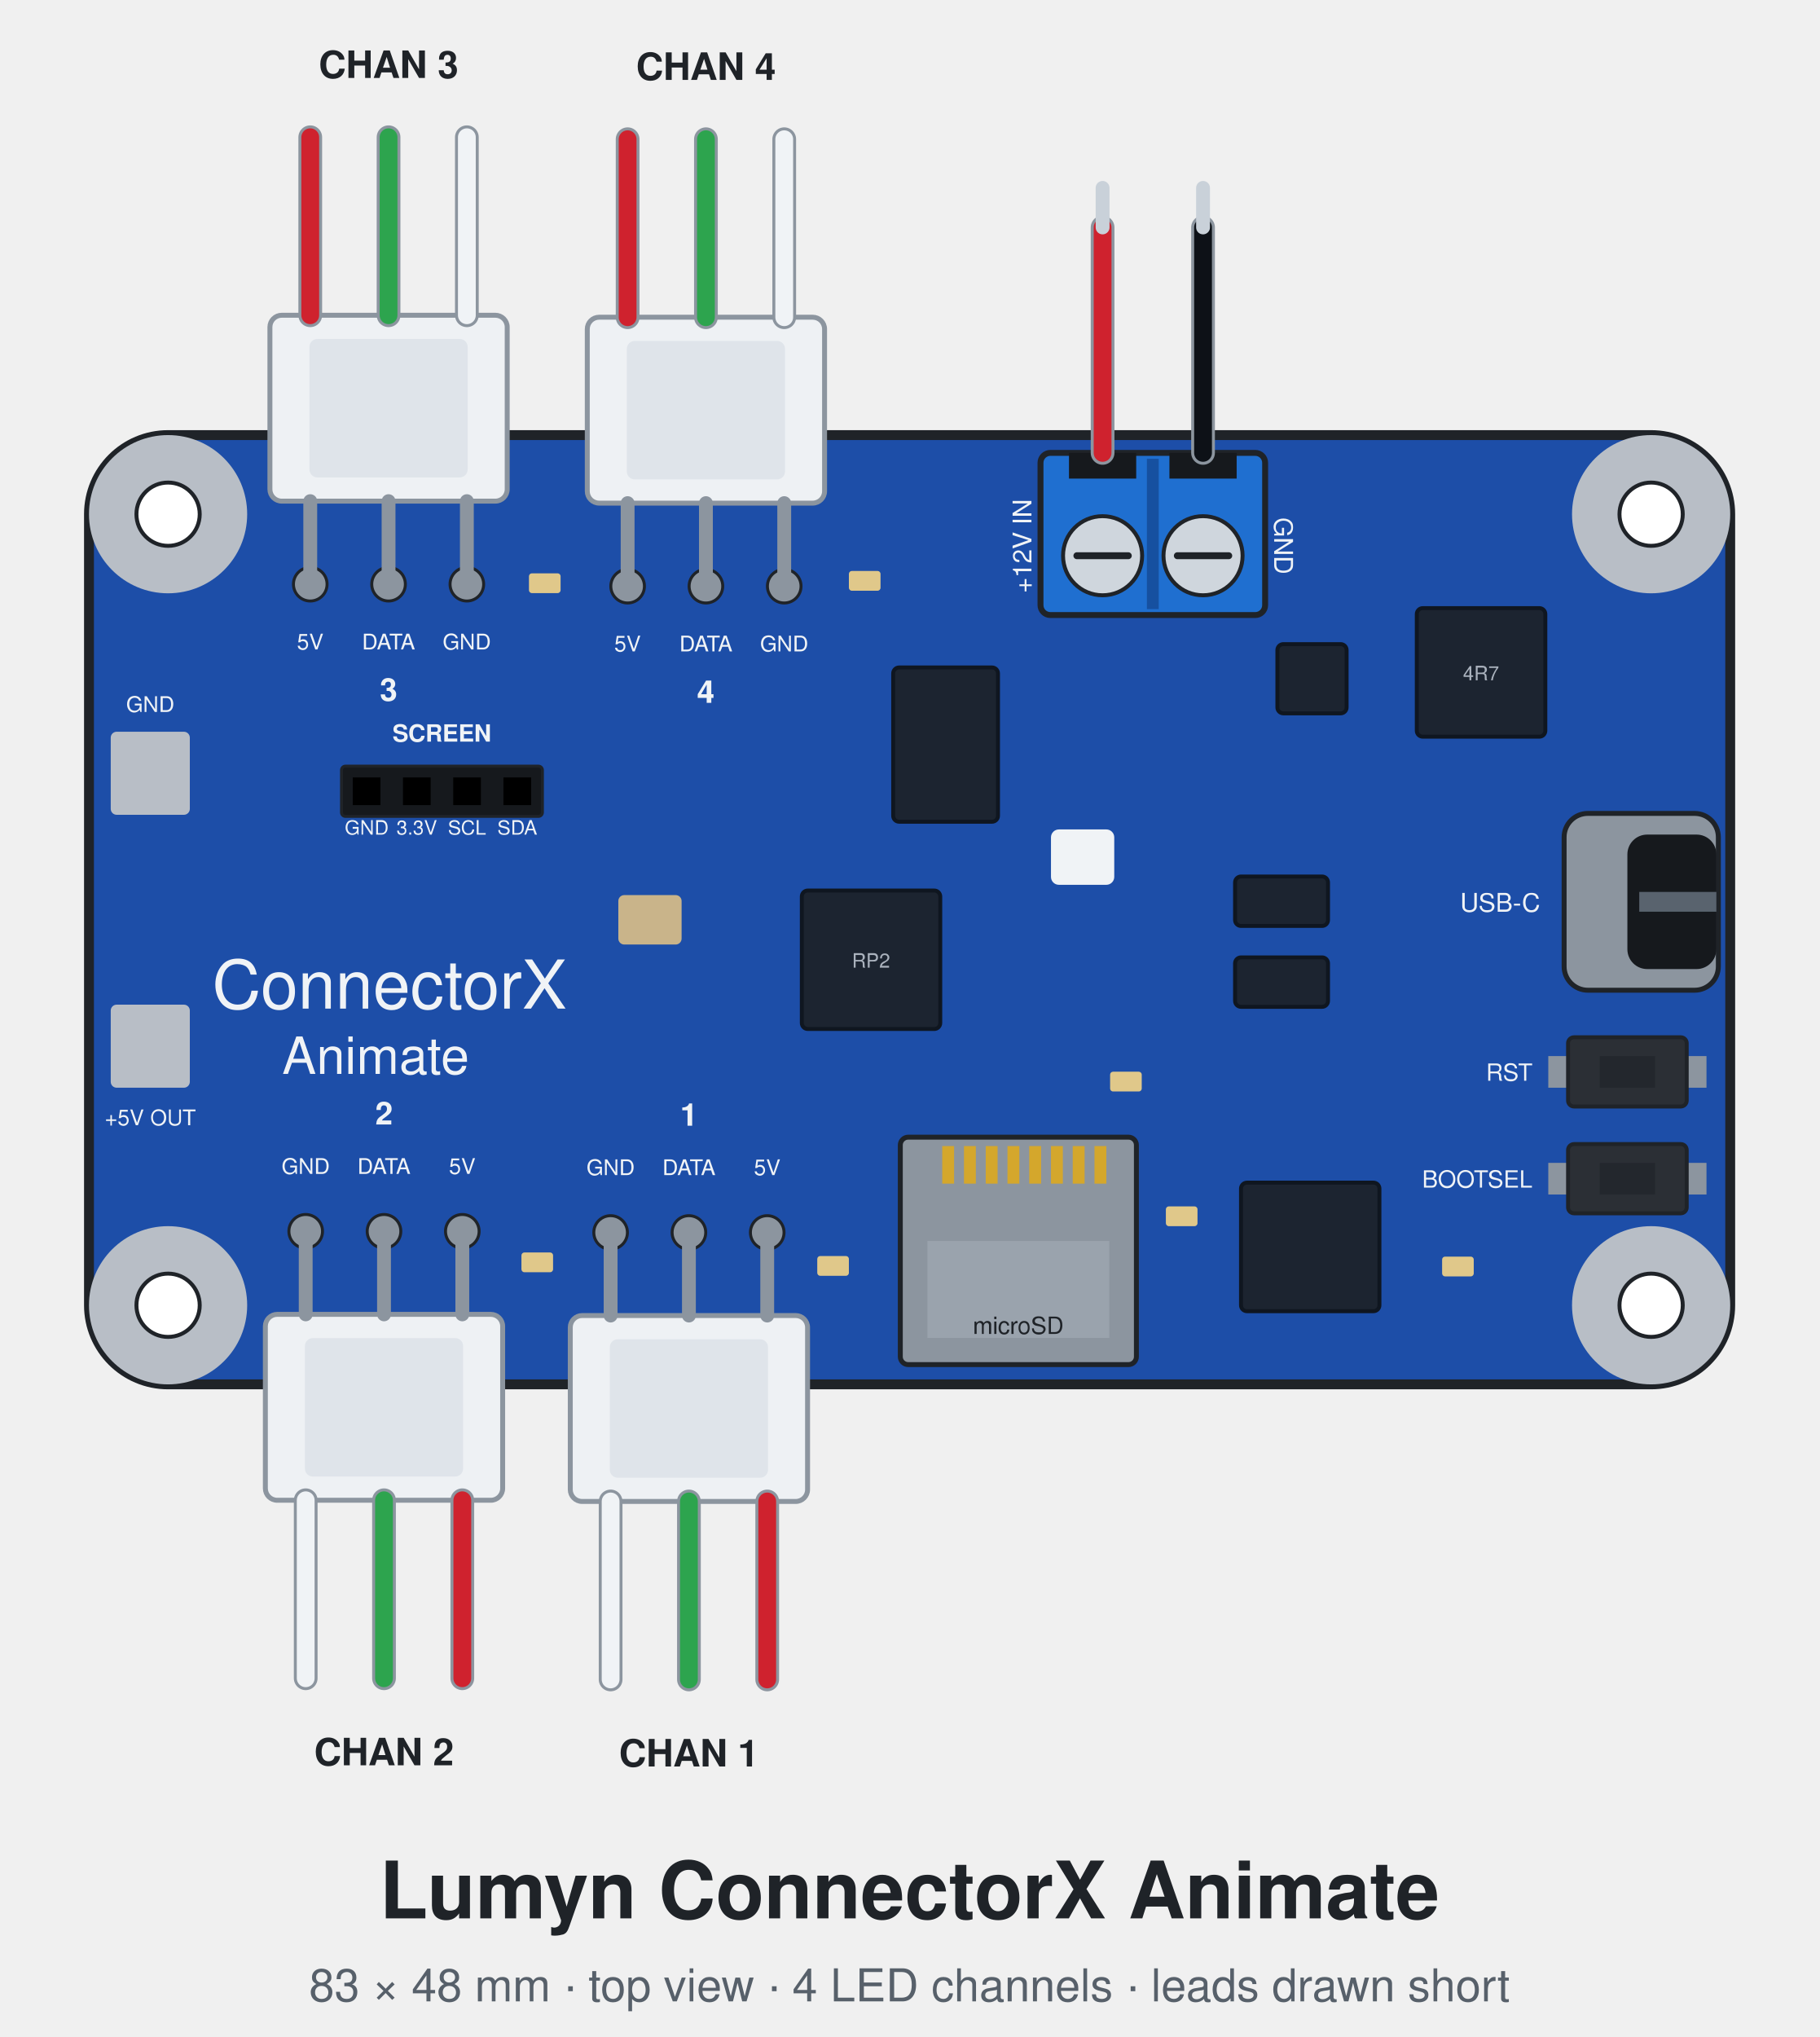
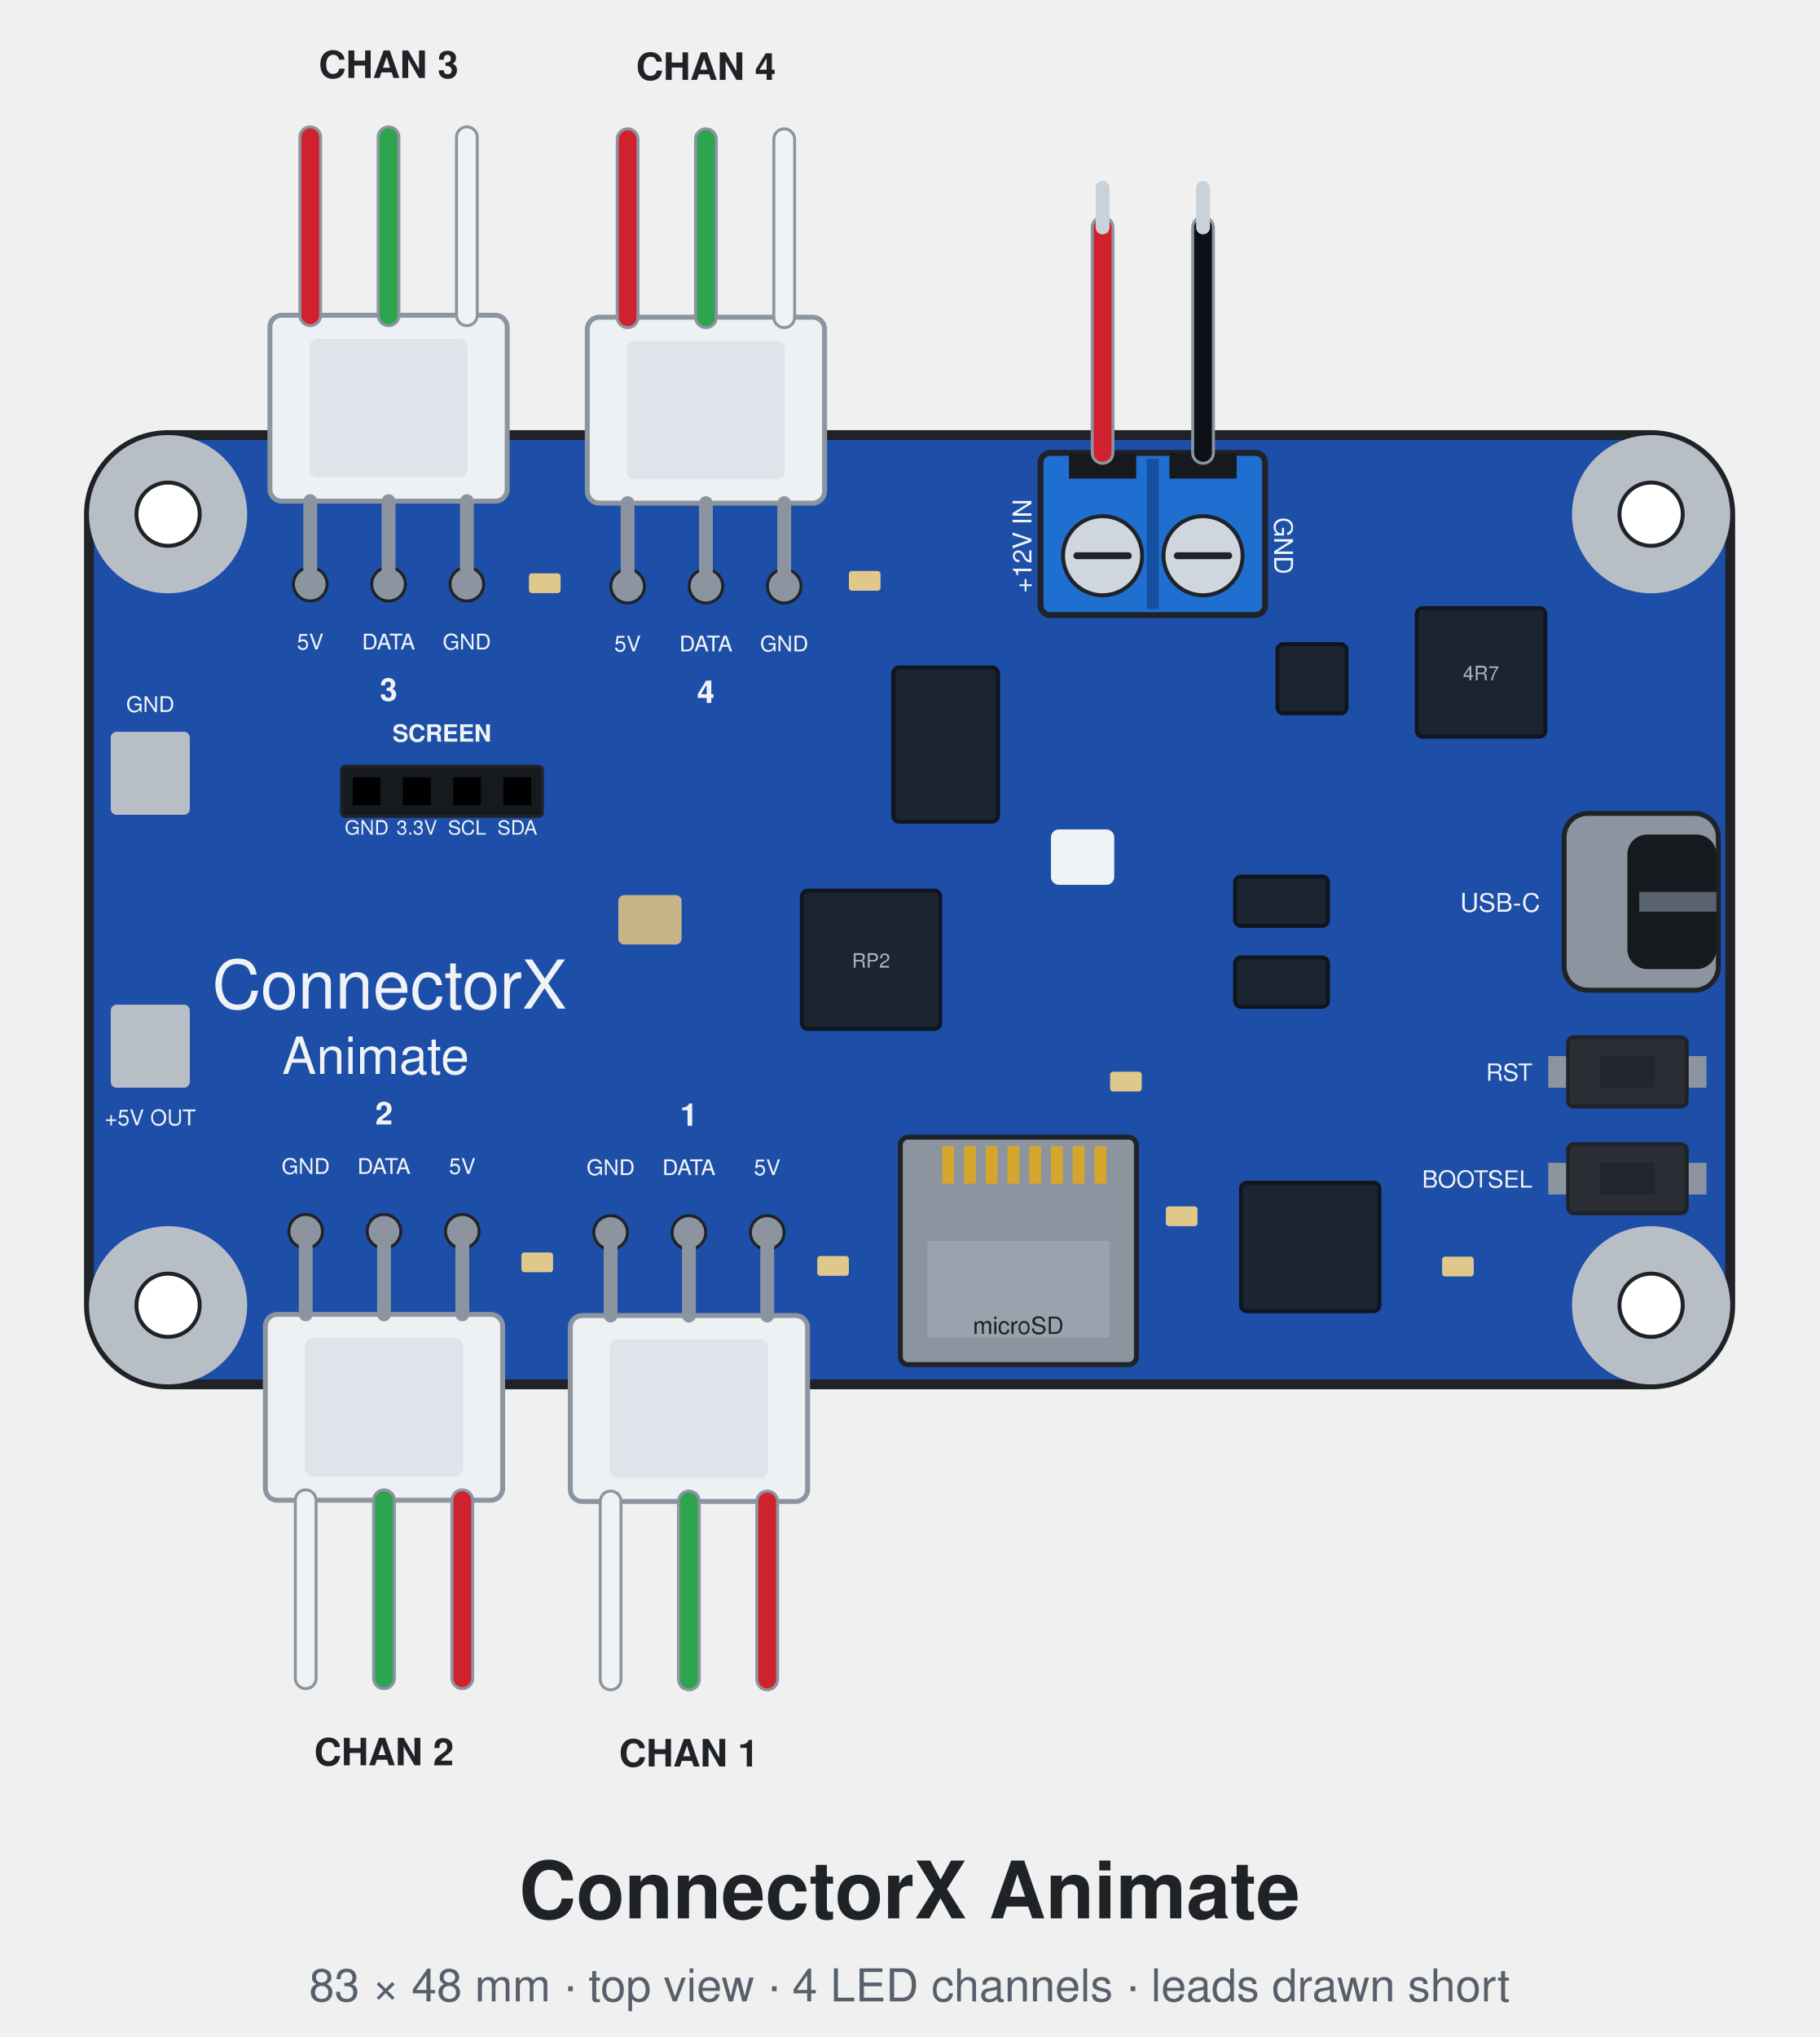
<svg xmlns="http://www.w3.org/2000/svg" viewBox="-46 -46 92 103" width="92mm" height="103mm" font-family="Helvetica, Arial, sans-serif">
  <rect x="-41.5" y="-24" width="83" height="48" rx="4" fill="#1d4ea8" stroke="#1f2328" stroke-width="0.5" />
  <circle cx="-37.5" cy="-20" r="4" fill="#b8bec6" />
  <circle cx="-37.5" cy="-20" r="1.6" fill="#ffffff" stroke="#1f2328" stroke-width="0.2" />
  <circle cx="-37.5" cy="20" r="4" fill="#b8bec6" />
  <circle cx="-37.5" cy="20" r="1.6" fill="#ffffff" stroke="#1f2328" stroke-width="0.2" />
  <circle cx="37.5" cy="-20" r="4" fill="#b8bec6" />
  <circle cx="37.5" cy="-20" r="1.6" fill="#ffffff" stroke="#1f2328" stroke-width="0.2" />
  <circle cx="37.5" cy="20" r="4" fill="#b8bec6" />
  <circle cx="37.5" cy="20" r="1.6" fill="#ffffff" stroke="#1f2328" stroke-width="0.2" />
  <rect x="-40.4" y="-9" width="4" height="4.2" rx="0.3" fill="#b8bec6" />
  <rect x="-40.4" y="4.8" width="4" height="4.2" rx="0.3" fill="#b8bec6" />
  <text x="-38.4" y="-10" font-size="1.1" fill="#f0f3f6" text-anchor="middle">GND</text>
  <text x="-38.4" y="10.9" font-size="1.1" fill="#f0f3f6" text-anchor="middle">+5V OUT</text>
  <rect x="-5.45" y="-0.97" width="7" height="7" rx="0.3" fill="#1c2430" stroke="#0f1620" stroke-width="0.2" />
  <text x="-1.95" y="2.93" font-size="1" fill="#aab2bd" text-anchor="middle">RP2</text>
  <rect x="-0.83" y="-12.25" width="5.3" height="7.8" rx="0.3" fill="#1c2430" stroke="#0f1620" stroke-width="0.2" />
  <rect x="16.76" y="13.8" width="7" height="6.5" rx="0.3" fill="#1c2430" stroke="#0f1620" stroke-width="0.2" />
  <rect x="25.65" y="-15.25" width="6.5" height="6.5" rx="0.3" fill="#1c2430" stroke="#0f1620" stroke-width="0.2" />
  <text x="28.9" y="-11.6" font-size="1" fill="#aab2bd" text-anchor="middle">4R7</text>
  <rect x="18.6" y="-13.43" width="3.5" height="3.5" rx="0.3" fill="#1c2430" stroke="#0f1620" stroke-width="0.2" />
  <rect x="16.46" y="2.41" width="4.7" height="2.5" rx="0.3" fill="#1c2430" stroke="#0f1620" stroke-width="0.2" />
  <rect x="16.46" y="-1.68" width="4.7" height="2.5" rx="0.3" fill="#1c2430" stroke="#0f1620" stroke-width="0.2" />
  <rect x="-14.73" y="-0.74" width="3.2" height="2.5" rx="0.3" fill="#c9b48a" />
  <rect x="7.15" y="-4.06" width="3.2" height="2.8" rx="0.4" fill="#f0f3f6" />
  <rect x="-19.25" y="-17.01" width="1.6" height="1" rx="0.15" fill="#e0c88a" />
  <rect x="12.96" y="15" width="1.6" height="1" rx="0.15" fill="#e0c88a" />
  <rect x="-3.07" y="-17.13" width="1.6" height="1" rx="0.15" fill="#e0c88a" />
  <rect x="-4.67" y="17.51" width="1.6" height="1" rx="0.15" fill="#e0c88a" />
  <rect x="-19.63" y="17.33" width="1.6" height="1" rx="0.15" fill="#e0c88a" />
  <rect x="26.93" y="17.54" width="1.6" height="1" rx="0.15" fill="#e0c88a" />
  <rect x="10.14" y="8.19" width="1.6" height="1" rx="0.15" fill="#e0c88a" />
  <rect x="-0.47" y="11.5" width="11.94" height="11.5" rx="0.4" fill="#8c959f" stroke="#1f2328" stroke-width="0.25" />
  <rect x="0.9" y="16.75" width="9.2" height="4.9" rx="0" fill="#9aa3ad" />
  <rect x="1.65" y="11.95" width="0.6" height="1.9" rx="0" fill="#d4a72c" />
  <rect x="2.75" y="11.95" width="0.6" height="1.9" rx="0" fill="#d4a72c" />
  <rect x="3.85" y="11.95" width="0.6" height="1.9" rx="0" fill="#d4a72c" />
  <rect x="4.95" y="11.95" width="0.6" height="1.9" rx="0" fill="#d4a72c" />
  <rect x="6.05" y="11.95" width="0.6" height="1.9" rx="0" fill="#d4a72c" />
  <rect x="7.15" y="11.95" width="0.6" height="1.9" rx="0" fill="#d4a72c" />
  <rect x="8.25" y="11.95" width="0.6" height="1.9" rx="0" fill="#d4a72c" />
  <rect x="9.35" y="11.95" width="0.6" height="1.9" rx="0" fill="#d4a72c" />
  <text x="5.5" y="21.45" font-size="1.2" fill="#1f2328" text-anchor="middle">microSD</text>
  <rect x="33.1" y="-4.87" width="7.8" height="8.94" rx="1.2" fill="#8c959f" stroke="#1f2328" stroke-width="0.25" />
  <rect x="36.3" y="-3.8" width="4.5" height="6.8" rx="1" fill="#16191d" />
  <rect x="36.9" y="-0.9" width="3.9" height="1" rx="0" fill="#59636e" />
  <text x="31.9" y="0.1" font-size="1.3" fill="#f0f3f6" text-anchor="end" transform="rotate(0 31.9 0.1)">USB-C</text>
  <rect x="32.3" y="7.4" width="8" height="1.6" rx="0" fill="#8c959f" />
  <rect x="33.3" y="6.45" width="6" height="3.5" rx="0.3" fill="#2b2f35" stroke="#1f2328" stroke-width="0.2" />
  <rect x="34.9" y="7.4" width="2.8" height="1.6" rx="0" fill="#23272d" />
  <text x="31.5" y="8.65" font-size="1.2" fill="#f0f3f6" text-anchor="end">RST</text>
  <rect x="32.3" y="12.8" width="8" height="1.6" rx="0" fill="#8c959f" />
  <rect x="33.3" y="11.85" width="6" height="3.5" rx="0.3" fill="#2b2f35" stroke="#1f2328" stroke-width="0.2" />
  <rect x="34.9" y="12.8" width="2.8" height="1.6" rx="0" fill="#23272d" />
  <text x="31.5" y="14.05" font-size="1.2" fill="#f0f3f6" text-anchor="end">BOOTSEL</text>
  <rect x="6.62" y="-23.1" width="11.36" height="8.2" rx="0.5" fill="#1f6fd0" stroke="#1f2328" stroke-width="0.3" />
  <rect x="12" y="-22.8" width="0.6" height="7.6" rx="0" fill="#1650a0" />
  <rect x="8.06" y="-23.1" width="3.4" height="1.3" rx="0" fill="#16191d" />
  <circle cx="9.76" cy="-17.9" r="2" fill="#cfd6dd" stroke="#1f2328" stroke-width="0.2" />
  <path d="M 8.46 -17.9 L 11.06 -17.9" fill="none" stroke="#1f2328" stroke-width="0.35" stroke-linejoin="round" stroke-linecap="round" />
  <rect x="13.14" y="-23.1" width="3.4" height="1.3" rx="0" fill="#16191d" />
  <circle cx="14.84" cy="-17.9" r="2" fill="#cfd6dd" stroke="#1f2328" stroke-width="0.2" />
  <path d="M 13.54 -17.9 L 16.14 -17.9" fill="none" stroke="#1f2328" stroke-width="0.35" stroke-linejoin="round" stroke-linecap="round" />
  <path d="M 9.76 -23.1 L 9.76 -34.5" fill="none" stroke="#8c959f" stroke-width="1.2" stroke-linejoin="round" stroke-linecap="round" />
  <path d="M 9.76 -23.1 L 9.76 -34.5" fill="none" stroke="#cf222e" stroke-width="0.9" stroke-linejoin="round" stroke-linecap="round" />
  <path d="M 14.84 -23.1 L 14.84 -34.5" fill="none" stroke="#8c959f" stroke-width="1.2" stroke-linejoin="round" stroke-linecap="round" />
  <path d="M 14.84 -23.1 L 14.84 -34.5" fill="none" stroke="#0d1117" stroke-width="0.9" stroke-linejoin="round" stroke-linecap="round" />
  <path d="M 9.76 -34.5 L 9.76 -36.5" fill="none" stroke="#c9d1d9" stroke-width="0.7" stroke-linejoin="round" stroke-linecap="round" />
  <path d="M 14.84 -34.5 L 14.84 -36.5" fill="none" stroke="#c9d1d9" stroke-width="0.7" stroke-linejoin="round" stroke-linecap="round" />
  <text x="6.16" y="-18.4" font-size="1.3" fill="#f0f3f6" text-anchor="middle" transform="rotate(-90 6.16 -18.4)">+12V IN</text>
  <text x="18.44" y="-18.4" font-size="1.3" fill="#f0f3f6" text-anchor="middle" transform="rotate(90 18.44 -18.4)">GND</text>
  <rect x="-32.58" y="20.46" width="12" height="9.4" rx="0.6" fill="#eef1f4" stroke="#8c959f" stroke-width="0.25" />
  <rect x="-30.58" y="21.66" width="8" height="7" rx="0.4" fill="#dfe4ea" />
  <circle cx="-30.54" cy="16.26" r="0.85" fill="#8c959f" stroke="#1f2328" stroke-width="0.15" />
  <path d="M -30.54 16.26 L -30.54 20.46" fill="none" stroke="#8c959f" stroke-width="0.7" stroke-linejoin="round" stroke-linecap="round" />
  <circle cx="-26.58" cy="16.26" r="0.85" fill="#8c959f" stroke="#1f2328" stroke-width="0.15" />
  <path d="M -26.58 16.26 L -26.58 20.46" fill="none" stroke="#8c959f" stroke-width="0.7" stroke-linejoin="round" stroke-linecap="round" />
  <circle cx="-22.62" cy="16.26" r="0.85" fill="#8c959f" stroke="#1f2328" stroke-width="0.15" />
  <path d="M -22.62 16.26 L -22.62 20.46" fill="none" stroke="#8c959f" stroke-width="0.7" stroke-linejoin="round" stroke-linecap="round" />
  <path d="M -30.54 29.86 L -30.54 38.86" fill="none" stroke="#8c959f" stroke-width="1.2" stroke-linejoin="round" stroke-linecap="round" />
  <path d="M -30.54 29.86 L -30.54 38.86" fill="none" stroke="#f0f3f6" stroke-width="0.9" stroke-linejoin="round" stroke-linecap="round" />
  <path d="M -26.58 29.86 L -26.58 38.86" fill="none" stroke="#8c959f" stroke-width="1.2" stroke-linejoin="round" stroke-linecap="round" />
  <path d="M -26.58 29.86 L -26.58 38.86" fill="none" stroke="#2da44e" stroke-width="0.9" stroke-linejoin="round" stroke-linecap="round" />
  <path d="M -22.62 29.86 L -22.62 38.86" fill="none" stroke="#8c959f" stroke-width="1.2" stroke-linejoin="round" stroke-linecap="round" />
  <path d="M -22.62 29.86 L -22.62 38.86" fill="none" stroke="#cf222e" stroke-width="0.9" stroke-linejoin="round" stroke-linecap="round" />
  <g class="lead-labels">
    <text x="-26.58" y="43.26" font-size="1.9" fill="#1f2328" text-anchor="middle" font-weight="bold">CHAN 2</text>
  </g>
  <text x="-30.54" y="13.36" font-size="1.1" fill="#f0f3f6" text-anchor="middle">GND</text>
  <text x="-26.58" y="13.36" font-size="1.1" fill="#f0f3f6" text-anchor="middle">DATA</text>
  <text x="-22.62" y="13.36" font-size="1.1" fill="#f0f3f6" text-anchor="middle">5V</text>
  <text x="-26.58" y="10.86" font-size="1.6" fill="#f0f3f6" text-anchor="middle" font-weight="bold">2</text>
  <rect x="-17.16" y="20.52" width="12" height="9.4" rx="0.6" fill="#eef1f4" stroke="#8c959f" stroke-width="0.25" />
  <rect x="-15.16" y="21.72" width="8" height="7" rx="0.4" fill="#dfe4ea" />
  <circle cx="-15.12" cy="16.32" r="0.85" fill="#8c959f" stroke="#1f2328" stroke-width="0.15" />
  <path d="M -15.12 16.32 L -15.12 20.52" fill="none" stroke="#8c959f" stroke-width="0.7" stroke-linejoin="round" stroke-linecap="round" />
  <circle cx="-11.16" cy="16.32" r="0.85" fill="#8c959f" stroke="#1f2328" stroke-width="0.15" />
  <path d="M -11.16 16.32 L -11.16 20.52" fill="none" stroke="#8c959f" stroke-width="0.7" stroke-linejoin="round" stroke-linecap="round" />
  <circle cx="-7.2" cy="16.32" r="0.85" fill="#8c959f" stroke="#1f2328" stroke-width="0.15" />
  <path d="M -7.2 16.32 L -7.2 20.52" fill="none" stroke="#8c959f" stroke-width="0.7" stroke-linejoin="round" stroke-linecap="round" />
  <path d="M -15.12 29.92 L -15.12 38.92" fill="none" stroke="#8c959f" stroke-width="1.2" stroke-linejoin="round" stroke-linecap="round" />
  <path d="M -15.12 29.92 L -15.12 38.92" fill="none" stroke="#f0f3f6" stroke-width="0.9" stroke-linejoin="round" stroke-linecap="round" />
  <path d="M -11.16 29.92 L -11.16 38.92" fill="none" stroke="#8c959f" stroke-width="1.2" stroke-linejoin="round" stroke-linecap="round" />
  <path d="M -11.16 29.92 L -11.16 38.92" fill="none" stroke="#2da44e" stroke-width="0.9" stroke-linejoin="round" stroke-linecap="round" />
  <path d="M -7.2 29.92 L -7.2 38.92" fill="none" stroke="#8c959f" stroke-width="1.2" stroke-linejoin="round" stroke-linecap="round" />
  <path d="M -7.2 29.92 L -7.2 38.92" fill="none" stroke="#cf222e" stroke-width="0.9" stroke-linejoin="round" stroke-linecap="round" />
  <g class="lead-labels">
    <text x="-11.16" y="43.32" font-size="1.9" fill="#1f2328" text-anchor="middle" font-weight="bold">CHAN 1</text>
  </g>
  <text x="-15.12" y="13.42" font-size="1.1" fill="#f0f3f6" text-anchor="middle">GND</text>
  <text x="-11.16" y="13.42" font-size="1.1" fill="#f0f3f6" text-anchor="middle">DATA</text>
  <text x="-7.2" y="13.42" font-size="1.1" fill="#f0f3f6" text-anchor="middle">5V</text>
  <text x="-11.16" y="10.92" font-size="1.6" fill="#f0f3f6" text-anchor="middle" font-weight="bold">1</text>
  <rect x="-32.35" y="-30.06" width="12" height="9.4" rx="0.6" fill="#eef1f4" stroke="#8c959f" stroke-width="0.25" />
  <rect x="-30.35" y="-28.86" width="8" height="7" rx="0.4" fill="#dfe4ea" />
  <circle cx="-22.39" cy="-16.46" r="0.85" fill="#8c959f" stroke="#1f2328" stroke-width="0.15" />
  <path d="M -22.39 -16.46 L -22.39 -20.66" fill="none" stroke="#8c959f" stroke-width="0.7" stroke-linejoin="round" stroke-linecap="round" />
  <circle cx="-26.35" cy="-16.46" r="0.85" fill="#8c959f" stroke="#1f2328" stroke-width="0.15" />
  <path d="M -26.35 -16.46 L -26.35 -20.66" fill="none" stroke="#8c959f" stroke-width="0.7" stroke-linejoin="round" stroke-linecap="round" />
  <circle cx="-30.31" cy="-16.46" r="0.85" fill="#8c959f" stroke="#1f2328" stroke-width="0.15" />
  <path d="M -30.31 -16.46 L -30.31 -20.66" fill="none" stroke="#8c959f" stroke-width="0.7" stroke-linejoin="round" stroke-linecap="round" />
  <path d="M -22.39 -30.06 L -22.39 -39.06" fill="none" stroke="#8c959f" stroke-width="1.2" stroke-linejoin="round" stroke-linecap="round" />
  <path d="M -22.39 -30.06 L -22.39 -39.06" fill="none" stroke="#f0f3f6" stroke-width="0.9" stroke-linejoin="round" stroke-linecap="round" />
  <path d="M -26.35 -30.06 L -26.35 -39.06" fill="none" stroke="#8c959f" stroke-width="1.2" stroke-linejoin="round" stroke-linecap="round" />
  <path d="M -26.35 -30.06 L -26.35 -39.06" fill="none" stroke="#2da44e" stroke-width="0.9" stroke-linejoin="round" stroke-linecap="round" />
  <path d="M -30.31 -30.06 L -30.31 -39.06" fill="none" stroke="#8c959f" stroke-width="1.2" stroke-linejoin="round" stroke-linecap="round" />
  <path d="M -30.31 -30.06 L -30.31 -39.06" fill="none" stroke="#cf222e" stroke-width="0.9" stroke-linejoin="round" stroke-linecap="round" />
  <g class="lead-labels">
    <text x="-26.35" y="-42.06" font-size="1.9" fill="#1f2328" text-anchor="middle" font-weight="bold">CHAN 3</text>
  </g>
  <text x="-22.39" y="-13.16" font-size="1.1" fill="#f0f3f6" text-anchor="middle">GND</text>
  <text x="-26.35" y="-13.16" font-size="1.1" fill="#f0f3f6" text-anchor="middle">DATA</text>
  <text x="-30.31" y="-13.16" font-size="1.1" fill="#f0f3f6" text-anchor="middle">5V</text>
  <text x="-26.35" y="-10.56" font-size="1.6" fill="#f0f3f6" text-anchor="middle" font-weight="bold">3</text>
  <rect x="-16.3" y="-29.96" width="12" height="9.4" rx="0.6" fill="#eef1f4" stroke="#8c959f" stroke-width="0.25" />
  <rect x="-14.3" y="-28.76" width="8" height="7" rx="0.4" fill="#dfe4ea" />
  <circle cx="-6.34" cy="-16.36" r="0.85" fill="#8c959f" stroke="#1f2328" stroke-width="0.15" />
  <path d="M -6.34 -16.36 L -6.34 -20.56" fill="none" stroke="#8c959f" stroke-width="0.7" stroke-linejoin="round" stroke-linecap="round" />
  <circle cx="-10.3" cy="-16.36" r="0.85" fill="#8c959f" stroke="#1f2328" stroke-width="0.15" />
  <path d="M -10.3 -16.36 L -10.3 -20.56" fill="none" stroke="#8c959f" stroke-width="0.7" stroke-linejoin="round" stroke-linecap="round" />
  <circle cx="-14.26" cy="-16.36" r="0.85" fill="#8c959f" stroke="#1f2328" stroke-width="0.15" />
  <path d="M -14.26 -16.36 L -14.26 -20.56" fill="none" stroke="#8c959f" stroke-width="0.7" stroke-linejoin="round" stroke-linecap="round" />
  <path d="M -6.34 -29.96 L -6.34 -38.96" fill="none" stroke="#8c959f" stroke-width="1.2" stroke-linejoin="round" stroke-linecap="round" />
  <path d="M -6.34 -29.96 L -6.34 -38.96" fill="none" stroke="#f0f3f6" stroke-width="0.9" stroke-linejoin="round" stroke-linecap="round" />
  <path d="M -10.3 -29.96 L -10.3 -38.96" fill="none" stroke="#8c959f" stroke-width="1.2" stroke-linejoin="round" stroke-linecap="round" />
  <path d="M -10.3 -29.96 L -10.3 -38.96" fill="none" stroke="#2da44e" stroke-width="0.9" stroke-linejoin="round" stroke-linecap="round" />
  <path d="M -14.26 -29.96 L -14.26 -38.96" fill="none" stroke="#8c959f" stroke-width="1.2" stroke-linejoin="round" stroke-linecap="round" />
  <path d="M -14.26 -29.96 L -14.26 -38.96" fill="none" stroke="#cf222e" stroke-width="0.9" stroke-linejoin="round" stroke-linecap="round" />
  <g class="lead-labels">
    <text x="-10.3" y="-41.96" font-size="1.9" fill="#1f2328" text-anchor="middle" font-weight="bold">CHAN 4</text>
  </g>
  <text x="-6.34" y="-13.06" font-size="1.1" fill="#f0f3f6" text-anchor="middle">GND</text>
  <text x="-10.3" y="-13.06" font-size="1.1" fill="#f0f3f6" text-anchor="middle">DATA</text>
  <text x="-14.26" y="-13.06" font-size="1.1" fill="#f0f3f6" text-anchor="middle">5V</text>
  <text x="-10.3" y="-10.46" font-size="1.6" fill="#f0f3f6" text-anchor="middle" font-weight="bold">4</text>
  <rect x="-28.73" y="-7.26" width="10.16" height="2.54" rx="0.2" fill="#16191d" stroke="#1f2328" stroke-width="0.15" />
  <rect x="-28.16" y="-6.69" width="1.4" height="1.4" rx="0" fill="#000000" />
  <rect x="-25.62" y="-6.69" width="1.4" height="1.4" rx="0" fill="#000000" />
  <rect x="-23.08" y="-6.69" width="1.4" height="1.4" rx="0" fill="#000000" />
  <rect x="-20.54" y="-6.69" width="1.4" height="1.4" rx="0" fill="#000000" />
  <text x="-27.46" y="-3.8" font-size="1" fill="#f0f3f6" text-anchor="middle">GND</text>
  <text x="-24.92" y="-3.8" font-size="1" fill="#f0f3f6" text-anchor="middle">3.3V</text>
  <text x="-22.38" y="-3.8" font-size="1" fill="#f0f3f6" text-anchor="middle">SCL</text>
  <text x="-19.84" y="-3.8" font-size="1" fill="#f0f3f6" text-anchor="middle">SDA</text>
  <text x="-23.65" y="-8.5" font-size="1.2" fill="#f0f3f6" text-anchor="middle" font-weight="bold">SCREEN</text>
  <text x="-26.3" y="5" font-size="3.4" fill="#f0f3f6" text-anchor="middle">ConnectorX</text>
  <text x="-27" y="8.3" font-size="2.6" fill="#f0f3f6" text-anchor="middle">Animate</text>
  <g class="caption">
-     <text x="0" y="51" font-size="4" fill="#1f2328" text-anchor="middle" font-weight="bold">Lumyn ConnectorX Animate</text>
+     <text x="0" y="51" font-size="4" fill="#1f2328" text-anchor="middle" font-weight="bold">ConnectorX Animate</text>
    <text x="0" y="55.2" font-size="2.3" fill="#57606a" text-anchor="middle">83 × 48 mm · top view · 4 LED channels · leads drawn short</text>
  </g>
  <g id="anchors">
    <circle class="anchor" id="anchor-usb" data-kind="usb" cx="41.5" cy="-0.4" r="1" fill="none" />
    <circle class="anchor" id="anchor-pwr_in" data-kind="power" cx="12.3" cy="-36.5" r="1" fill="none" />
    <circle class="anchor" id="anchor-led_chan2" data-kind="signal" cx="-26.58" cy="38.86" r="1" fill="none" />
    <circle class="anchor" id="anchor-led_chan1" data-kind="signal" cx="-11.16" cy="38.92" r="1" fill="none" />
    <circle class="anchor" id="anchor-led_chan3" data-kind="signal" cx="-26.35" cy="-39.06" r="1" fill="none" />
    <circle class="anchor" id="anchor-led_chan4" data-kind="signal" cx="-10.3" cy="-38.96" r="1" fill="none" />
    <circle class="anchor" id="anchor-screen" data-kind="signal" cx="-23.65" cy="-7.3" r="1" fill="none" />
  </g>
</svg>
